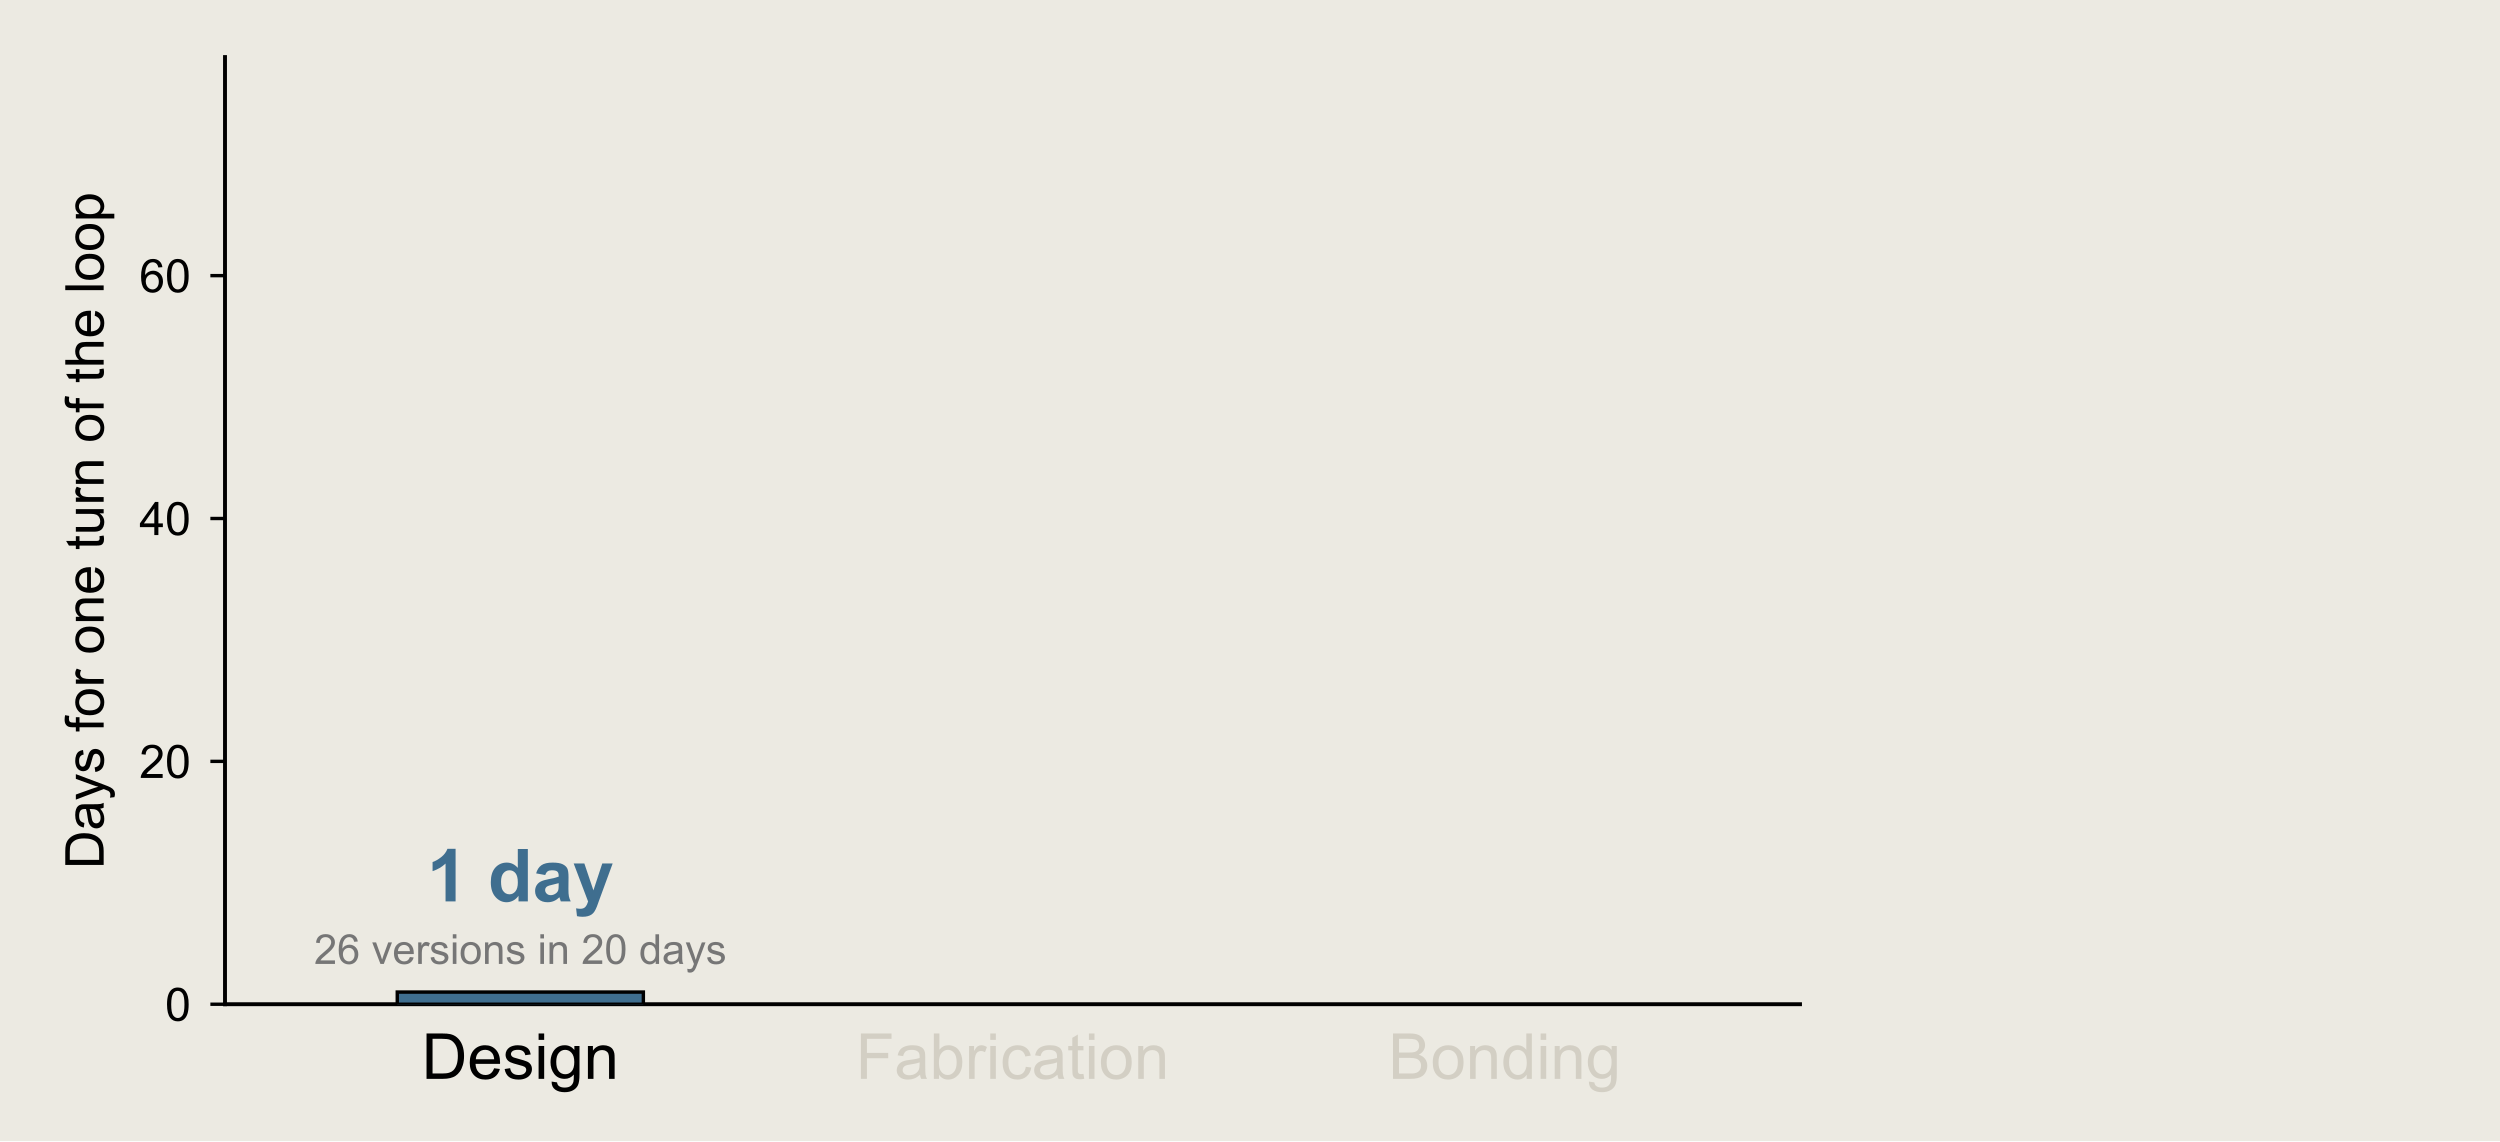
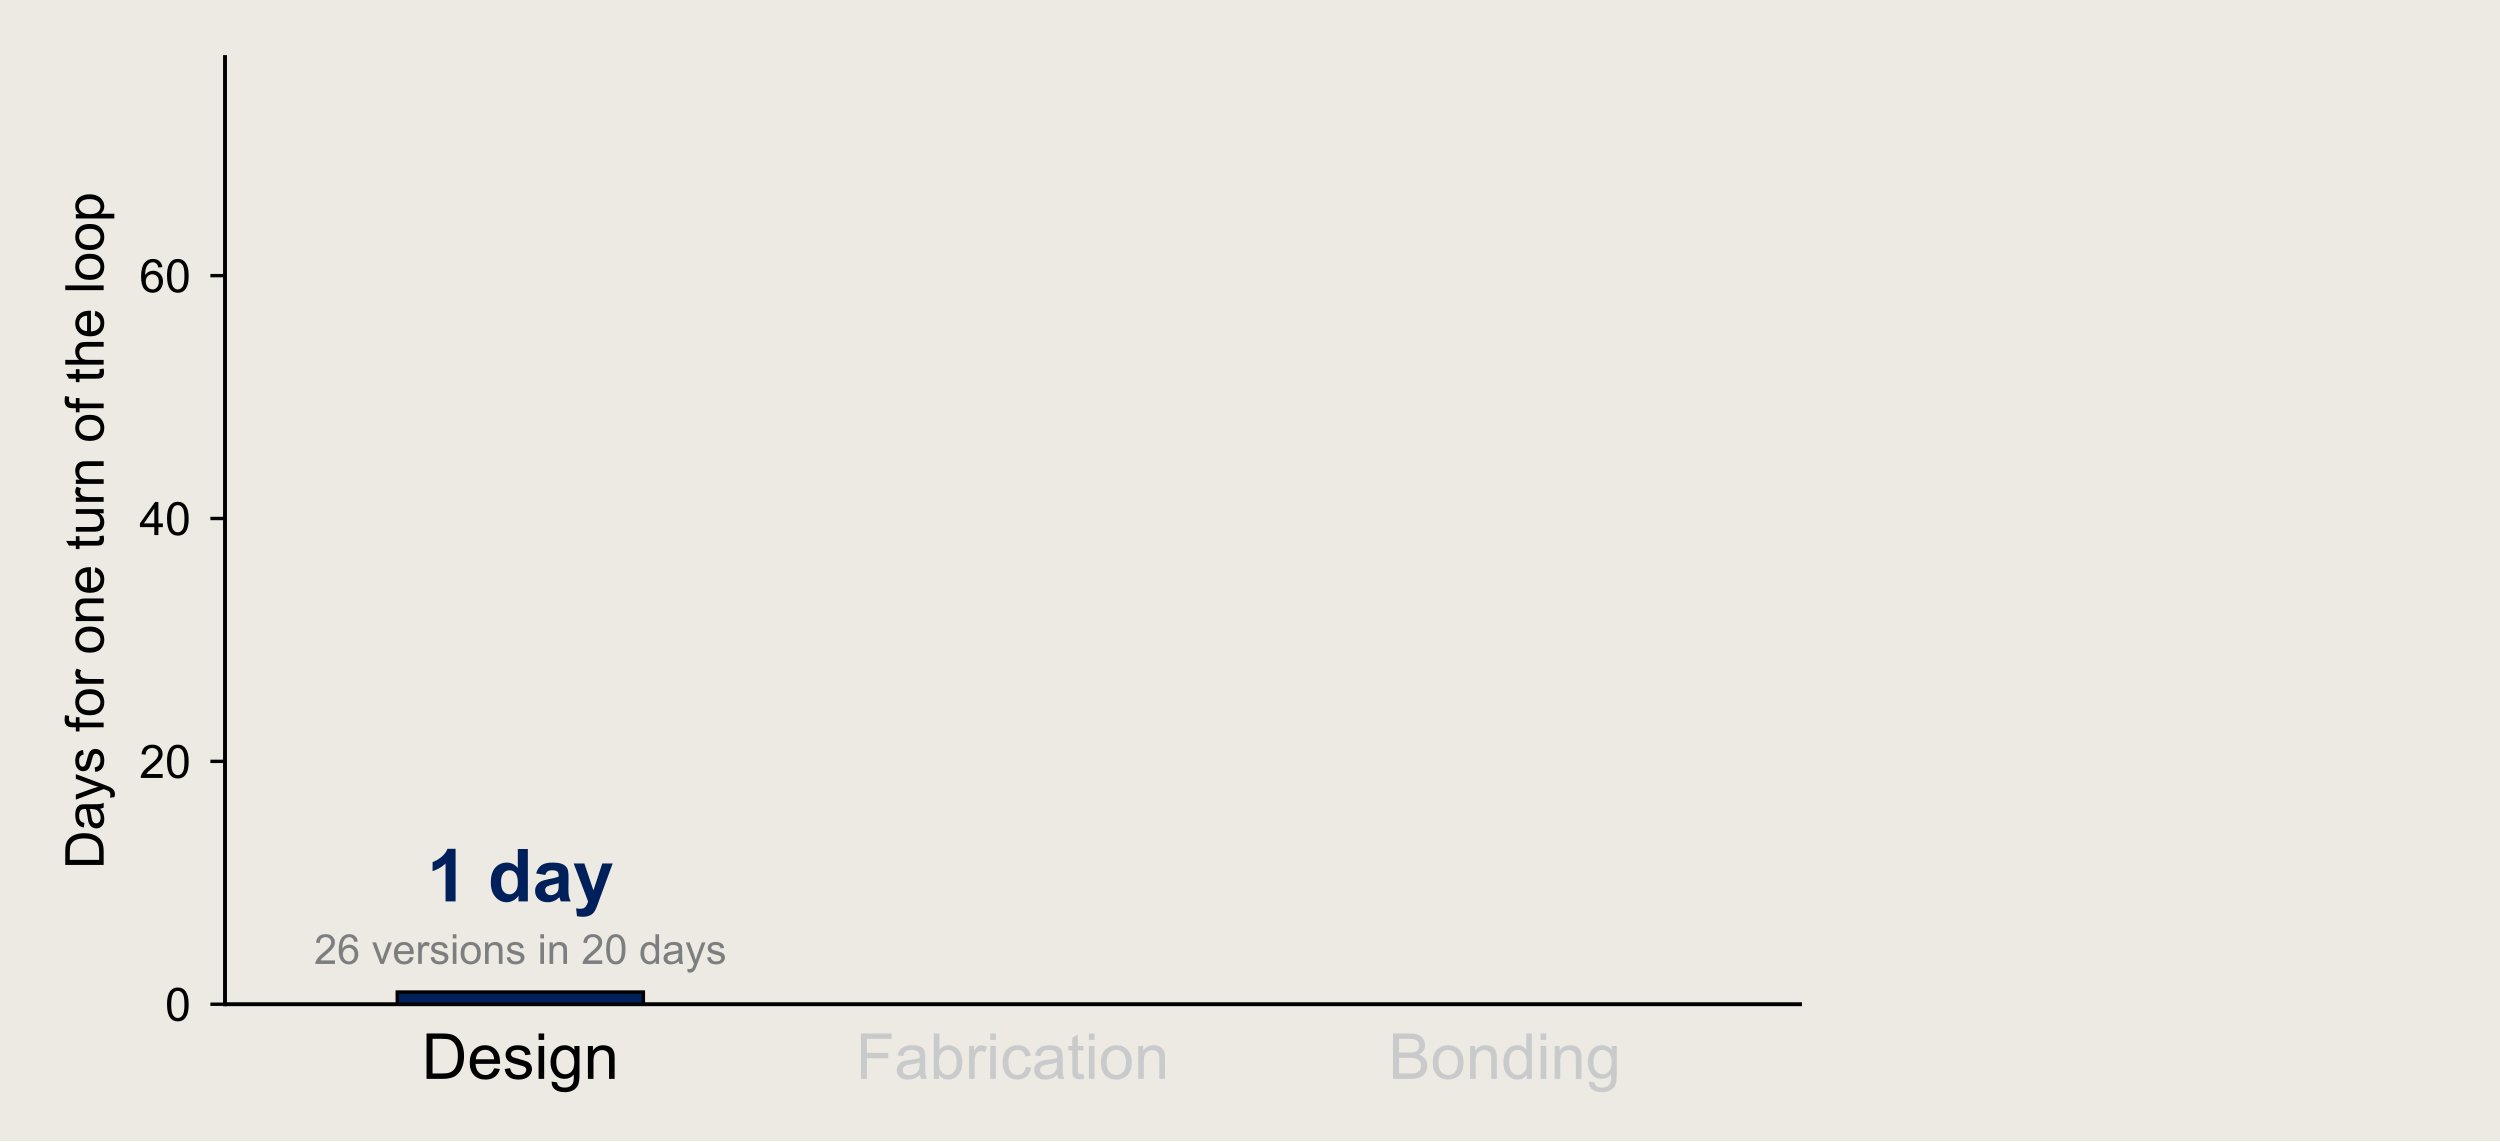
<svg xmlns="http://www.w3.org/2000/svg" xmlns:xlink="http://www.w3.org/1999/xlink" width="1025.28pt" height="468pt" viewBox="0 0 1025.28 468" version="1.1">
  <defs>
    <style type="text/css">*{stroke-linejoin: round; stroke-linecap: butt}</style>
  </defs>
  <g id="figure_1">
    <g id="patch_1">
      <path d="M 0 468  L 1025.28 468  L 1025.28 0  L 0 0  z " style="fill: #eceae2" />
    </g>
    <g id="axes_1">
      <g id="patch_2">
        <path d="M 92.275 411.84  L 738.202 411.84  L 738.202 23.4  L 92.275 23.4  z " style="fill: #eceae2" />
      </g>
      <g id="matplotlib.axis_1">
        <g id="xtick_1">
          <g id="line2d_1" />
          <g id="text_1">
            <g transform="translate(172.9219 442.4503) scale(0.26 -0.26)">
              <defs>
                <path id="ArialMT-44" d="M 494 0  L 494 4581  L 2072 4581  Q 2606 4581 2888 4516  Q 3281 4425 3559 4188  Q 3922 3881 4101 3404  Q 4281 2928 4281 2316  Q 4281 1794 4159 1391  Q 4038 988 3847 723  Q 3656 459 3429 307  Q 3203 156 2883 78  Q 2563 0 2147 0  L 494 0  z M 1100 541  L 2078 541  Q 2531 541 2789 625  Q 3047 709 3200 863  Q 3416 1078 3536 1442  Q 3656 1806 3656 2325  Q 3656 3044 3420 3430  Q 3184 3816 2847 3947  Q 2603 4041 2063 4041  L 1100 4041  L 1100 541  z " transform="scale(0.015625)" />
                <path id="ArialMT-65" d="M 2694 1069  L 3275 997  Q 3138 488 2766 206  Q 2394 -75 1816 -75  Q 1088 -75 661 373  Q 234 822 234 1631  Q 234 2469 665 2931  Q 1097 3394 1784 3394  Q 2450 3394 2872 2941  Q 3294 2488 3294 1666  Q 3294 1616 3291 1516  L 816 1516  Q 847 969 1125 678  Q 1403 388 1819 388  Q 2128 388 2347 550  Q 2566 713 2694 1069  z M 847 1978  L 2700 1978  Q 2663 2397 2488 2606  Q 2219 2931 1791 2931  Q 1403 2931 1139 2672  Q 875 2413 847 1978  z " transform="scale(0.015625)" />
                <path id="ArialMT-73" d="M 197 991  L 753 1078  Q 800 744 1014 566  Q 1228 388 1613 388  Q 2000 388 2187 545  Q 2375 703 2375 916  Q 2375 1106 2209 1216  Q 2094 1291 1634 1406  Q 1016 1563 777 1677  Q 538 1791 414 1992  Q 291 2194 291 2438  Q 291 2659 392 2848  Q 494 3038 669 3163  Q 800 3259 1026 3326  Q 1253 3394 1513 3394  Q 1903 3394 2198 3281  Q 2494 3169 2634 2976  Q 2775 2784 2828 2463  L 2278 2388  Q 2241 2644 2061 2787  Q 1881 2931 1553 2931  Q 1166 2931 1000 2803  Q 834 2675 834 2503  Q 834 2394 903 2306  Q 972 2216 1119 2156  Q 1203 2125 1616 2013  Q 2213 1853 2448 1751  Q 2684 1650 2818 1456  Q 2953 1263 2953 975  Q 2953 694 2789 445  Q 2625 197 2315 61  Q 2006 -75 1616 -75  Q 969 -75 630 194  Q 291 463 197 991  z " transform="scale(0.015625)" />
                <path id="ArialMT-69" d="M 425 3934  L 425 4581  L 988 4581  L 988 3934  L 425 3934  z M 425 0  L 425 3319  L 988 3319  L 988 0  L 425 0  z " transform="scale(0.015625)" />
                <path id="ArialMT-67" d="M 319 -275  L 866 -356  Q 900 -609 1056 -725  Q 1266 -881 1628 -881  Q 2019 -881 2231 -725  Q 2444 -569 2519 -288  Q 2563 -116 2559 434  Q 2191 0 1641 0  Q 956 0 581 494  Q 206 988 206 1678  Q 206 2153 378 2554  Q 550 2956 876 3175  Q 1203 3394 1644 3394  Q 2231 3394 2613 2919  L 2613 3319  L 3131 3319  L 3131 450  Q 3131 -325 2973 -648  Q 2816 -972 2473 -1159  Q 2131 -1347 1631 -1347  Q 1038 -1347 672 -1080  Q 306 -813 319 -275  z M 784 1719  Q 784 1066 1043 766  Q 1303 466 1694 466  Q 2081 466 2343 764  Q 2606 1063 2606 1700  Q 2606 2309 2336 2618  Q 2066 2928 1684 2928  Q 1309 2928 1046 2623  Q 784 2319 784 1719  z " transform="scale(0.015625)" />
                <path id="ArialMT-6e" d="M 422 0  L 422 3319  L 928 3319  L 928 2847  Q 1294 3394 1984 3394  Q 2284 3394 2536 3286  Q 2788 3178 2913 3003  Q 3038 2828 3088 2588  Q 3119 2431 3119 2041  L 3119 0  L 2556 0  L 2556 2019  Q 2556 2363 2490 2533  Q 2425 2703 2258 2804  Q 2091 2906 1866 2906  Q 1506 2906 1245 2678  Q 984 2450 984 1813  L 984 0  L 422 0  z " transform="scale(0.015625)" />
              </defs>
              <use xlink:href="#ArialMT-44" />
              <use xlink:href="#ArialMT-65" x="72.217" />
              <use xlink:href="#ArialMT-73" x="127.832" />
              <use xlink:href="#ArialMT-69" x="177.832" />
              <use xlink:href="#ArialMT-67" x="200.049" />
              <use xlink:href="#ArialMT-6e" x="255.664" />
            </g>
          </g>
        </g>
        <g id="xtick_2">
          <g id="line2d_2" />
          <g id="text_2">
-             <g style="fill: #d3cfc4" transform="translate(350.9351 442.4503) scale(0.26 -0.26)">
+             <g style="fill: #c9cacb" transform="translate(350.9351 442.4503) scale(0.26 -0.26)">
              <defs>
                <path id="ArialMT-46" d="M 525 0  L 525 4581  L 3616 4581  L 3616 4041  L 1131 4041  L 1131 2622  L 3281 2622  L 3281 2081  L 1131 2081  L 1131 0  L 525 0  z " transform="scale(0.015625)" />
                <path id="ArialMT-61" d="M 2588 409  Q 2275 144 1986 34  Q 1697 -75 1366 -75  Q 819 -75 525 192  Q 231 459 231 875  Q 231 1119 342 1320  Q 453 1522 633 1644  Q 813 1766 1038 1828  Q 1203 1872 1538 1913  Q 2219 1994 2541 2106  Q 2544 2222 2544 2253  Q 2544 2597 2384 2738  Q 2169 2928 1744 2928  Q 1347 2928 1158 2789  Q 969 2650 878 2297  L 328 2372  Q 403 2725 575 2942  Q 747 3159 1072 3276  Q 1397 3394 1825 3394  Q 2250 3394 2515 3294  Q 2781 3194 2906 3042  Q 3031 2891 3081 2659  Q 3109 2516 3109 2141  L 3109 1391  Q 3109 606 3145 398  Q 3181 191 3288 0  L 2700 0  Q 2613 175 2588 409  z M 2541 1666  Q 2234 1541 1622 1453  Q 1275 1403 1131 1340  Q 988 1278 909 1158  Q 831 1038 831 891  Q 831 666 1001 516  Q 1172 366 1500 366  Q 1825 366 2078 508  Q 2331 650 2450 897  Q 2541 1088 2541 1459  L 2541 1666  z " transform="scale(0.015625)" />
                <path id="ArialMT-62" d="M 941 0  L 419 0  L 419 4581  L 981 4581  L 981 2947  Q 1338 3394 1891 3394  Q 2197 3394 2470 3270  Q 2744 3147 2920 2923  Q 3097 2700 3197 2384  Q 3297 2069 3297 1709  Q 3297 856 2875 390  Q 2453 -75 1863 -75  Q 1275 -75 941 416  L 941 0  z M 934 1684  Q 934 1088 1097 822  Q 1363 388 1816 388  Q 2184 388 2453 708  Q 2722 1028 2722 1663  Q 2722 2313 2464 2622  Q 2206 2931 1841 2931  Q 1472 2931 1203 2611  Q 934 2291 934 1684  z " transform="scale(0.015625)" />
                <path id="ArialMT-72" d="M 416 0  L 416 3319  L 922 3319  L 922 2816  Q 1116 3169 1280 3281  Q 1444 3394 1641 3394  Q 1925 3394 2219 3213  L 2025 2691  Q 1819 2813 1613 2813  Q 1428 2813 1281 2702  Q 1134 2591 1072 2394  Q 978 2094 978 1738  L 978 0  L 416 0  z " transform="scale(0.015625)" />
                <path id="ArialMT-63" d="M 2588 1216  L 3141 1144  Q 3050 572 2676 248  Q 2303 -75 1759 -75  Q 1078 -75 664 370  Q 250 816 250 1647  Q 250 2184 428 2587  Q 606 2991 970 3192  Q 1334 3394 1763 3394  Q 2303 3394 2647 3120  Q 2991 2847 3088 2344  L 2541 2259  Q 2463 2594 2264 2762  Q 2066 2931 1784 2931  Q 1359 2931 1093 2626  Q 828 2322 828 1663  Q 828 994 1084 691  Q 1341 388 1753 388  Q 2084 388 2306 591  Q 2528 794 2588 1216  z " transform="scale(0.015625)" />
                <path id="ArialMT-74" d="M 1650 503  L 1731 6  Q 1494 -44 1306 -44  Q 1000 -44 831 53  Q 663 150 594 308  Q 525 466 525 972  L 525 2881  L 113 2881  L 113 3319  L 525 3319  L 525 4141  L 1084 4478  L 1084 3319  L 1650 3319  L 1650 2881  L 1084 2881  L 1084 941  Q 1084 700 1114 631  Q 1144 563 1211 522  Q 1278 481 1403 481  Q 1497 481 1650 503  z " transform="scale(0.015625)" />
                <path id="ArialMT-6f" d="M 213 1659  Q 213 2581 725 3025  Q 1153 3394 1769 3394  Q 2453 3394 2887 2945  Q 3322 2497 3322 1706  Q 3322 1066 3130 698  Q 2938 331 2570 128  Q 2203 -75 1769 -75  Q 1072 -75 642 372  Q 213 819 213 1659  z M 791 1659  Q 791 1022 1069 705  Q 1347 388 1769 388  Q 2188 388 2466 706  Q 2744 1025 2744 1678  Q 2744 2294 2464 2611  Q 2184 2928 1769 2928  Q 1347 2928 1069 2612  Q 791 2297 791 1659  z " transform="scale(0.015625)" />
              </defs>
              <use xlink:href="#ArialMT-46" />
              <use xlink:href="#ArialMT-61" x="61.084" />
              <use xlink:href="#ArialMT-62" x="116.699" />
              <use xlink:href="#ArialMT-72" x="172.314" />
              <use xlink:href="#ArialMT-69" x="205.615" />
              <use xlink:href="#ArialMT-63" x="227.832" />
              <use xlink:href="#ArialMT-61" x="277.832" />
              <use xlink:href="#ArialMT-74" x="333.447" />
              <use xlink:href="#ArialMT-69" x="361.23" />
              <use xlink:href="#ArialMT-6f" x="383.447" />
              <use xlink:href="#ArialMT-6e" x="439.062" />
            </g>
          </g>
        </g>
        <g id="xtick_3">
          <g id="line2d_3" />
          <g id="text_3">
-             <g style="fill: #d3cfc4" transform="translate(569.3845 442.4503) scale(0.26 -0.26)">
+             <g style="fill: #c9cacb" transform="translate(569.3845 442.4503) scale(0.26 -0.26)">
              <defs>
                <path id="ArialMT-42" d="M 469 0  L 469 4581  L 2188 4581  Q 2713 4581 3030 4442  Q 3347 4303 3526 4014  Q 3706 3725 3706 3409  Q 3706 3116 3547 2856  Q 3388 2597 3066 2438  Q 3481 2316 3704 2022  Q 3928 1728 3928 1328  Q 3928 1006 3792 729  Q 3656 453 3456 303  Q 3256 153 2954 76  Q 2653 0 2216 0  L 469 0  z M 1075 2656  L 2066 2656  Q 2469 2656 2644 2709  Q 2875 2778 2992 2937  Q 3109 3097 3109 3338  Q 3109 3566 3000 3739  Q 2891 3913 2687 3977  Q 2484 4041 1991 4041  L 1075 4041  L 1075 2656  z M 1075 541  L 2216 541  Q 2509 541 2628 563  Q 2838 600 2978 687  Q 3119 775 3209 942  Q 3300 1109 3300 1328  Q 3300 1584 3169 1773  Q 3038 1963 2805 2039  Q 2572 2116 2134 2116  L 1075 2116  L 1075 541  z " transform="scale(0.015625)" />
                <path id="ArialMT-64" d="M 2575 0  L 2575 419  Q 2259 -75 1647 -75  Q 1250 -75 917 144  Q 584 363 401 755  Q 219 1147 219 1656  Q 219 2153 384 2558  Q 550 2963 881 3178  Q 1213 3394 1622 3394  Q 1922 3394 2156 3267  Q 2391 3141 2538 2938  L 2538 4581  L 3097 4581  L 3097 0  L 2575 0  z M 797 1656  Q 797 1019 1065 703  Q 1334 388 1700 388  Q 2069 388 2326 689  Q 2584 991 2584 1609  Q 2584 2291 2321 2609  Q 2059 2928 1675 2928  Q 1300 2928 1048 2622  Q 797 2316 797 1656  z " transform="scale(0.015625)" />
              </defs>
              <use xlink:href="#ArialMT-42" />
              <use xlink:href="#ArialMT-6f" x="66.699" />
              <use xlink:href="#ArialMT-6e" x="122.314" />
              <use xlink:href="#ArialMT-64" x="177.93" />
              <use xlink:href="#ArialMT-69" x="233.545" />
              <use xlink:href="#ArialMT-6e" x="255.762" />
              <use xlink:href="#ArialMT-67" x="311.377" />
            </g>
          </g>
        </g>
      </g>
      <g id="matplotlib.axis_2">
        <g id="ytick_1">
          <g id="line2d_4">
            <defs>
-               <path id="mabaa72c872" d="M 0 0  L -6 0  " style="stroke: #000000; stroke-width: 1.4" />
+               <path id="m6bbcc5b18e" d="M 0 0  L -6 0  " style="stroke: #000000; stroke-width: 1.4" />
            </defs>
            <g>
-               <use xlink:href="#mabaa72c872" x="92.275" y="411.84" style="stroke: #000000; stroke-width: 1.4" />
+               <use xlink:href="#m6bbcc5b18e" x="92.275" y="411.84" style="stroke: #000000; stroke-width: 1.4" />
            </g>
          </g>
          <g id="text_4">
            <g transform="translate(67.70942 418.6399) scale(0.19 -0.19)">
              <defs>
                <path id="ArialMT-30" d="M 266 2259  Q 266 3072 433 3567  Q 600 4063 929 4331  Q 1259 4600 1759 4600  Q 2128 4600 2406 4451  Q 2684 4303 2865 4023  Q 3047 3744 3150 3342  Q 3253 2941 3253 2259  Q 3253 1453 3087 958  Q 2922 463 2592 192  Q 2263 -78 1759 -78  Q 1097 -78 719 397  Q 266 969 266 2259  z M 844 2259  Q 844 1131 1108 757  Q 1372 384 1759 384  Q 2147 384 2411 759  Q 2675 1134 2675 2259  Q 2675 3391 2411 3762  Q 2147 4134 1753 4134  Q 1366 4134 1134 3806  Q 844 3388 844 2259  z " transform="scale(0.015625)" />
              </defs>
              <use xlink:href="#ArialMT-30" />
            </g>
          </g>
        </g>
        <g id="ytick_2">
          <g id="line2d_5">
            <g>
-               <use xlink:href="#mabaa72c872" x="92.275" y="312.24" style="stroke: #000000; stroke-width: 1.4" />
+               <use xlink:href="#m6bbcc5b18e" x="92.275" y="312.24" style="stroke: #000000; stroke-width: 1.4" />
            </g>
          </g>
          <g id="text_5">
            <g transform="translate(57.14364 319.0399) scale(0.19 -0.19)">
              <defs>
                <path id="ArialMT-32" d="M 3222 541  L 3222 0  L 194 0  Q 188 203 259 391  Q 375 700 629 1000  Q 884 1300 1366 1694  Q 2113 2306 2375 2664  Q 2638 3022 2638 3341  Q 2638 3675 2398 3904  Q 2159 4134 1775 4134  Q 1369 4134 1125 3890  Q 881 3647 878 3216  L 300 3275  Q 359 3922 746 4261  Q 1134 4600 1788 4600  Q 2447 4600 2831 4234  Q 3216 3869 3216 3328  Q 3216 3053 3103 2787  Q 2991 2522 2730 2228  Q 2469 1934 1863 1422  Q 1356 997 1212 845  Q 1069 694 975 541  L 3222 541  z " transform="scale(0.015625)" />
              </defs>
              <use xlink:href="#ArialMT-32" />
              <use xlink:href="#ArialMT-30" x="55.615" />
            </g>
          </g>
        </g>
        <g id="ytick_3">
          <g id="line2d_6">
            <g>
-               <use xlink:href="#mabaa72c872" x="92.275" y="212.64" style="stroke: #000000; stroke-width: 1.4" />
+               <use xlink:href="#m6bbcc5b18e" x="92.275" y="212.64" style="stroke: #000000; stroke-width: 1.4" />
            </g>
          </g>
          <g id="text_6">
            <g transform="translate(57.14364 219.4399) scale(0.19 -0.19)">
              <defs>
                <path id="ArialMT-34" d="M 2069 0  L 2069 1097  L 81 1097  L 81 1613  L 2172 4581  L 2631 4581  L 2631 1613  L 3250 1613  L 3250 1097  L 2631 1097  L 2631 0  L 2069 0  z M 2069 1613  L 2069 3678  L 634 1613  L 2069 1613  z " transform="scale(0.015625)" />
              </defs>
              <use xlink:href="#ArialMT-34" />
              <use xlink:href="#ArialMT-30" x="55.615" />
            </g>
          </g>
        </g>
        <g id="ytick_4">
          <g id="line2d_7">
            <g>
-               <use xlink:href="#mabaa72c872" x="92.275" y="113.04" style="stroke: #000000; stroke-width: 1.4" />
+               <use xlink:href="#m6bbcc5b18e" x="92.275" y="113.04" style="stroke: #000000; stroke-width: 1.4" />
            </g>
          </g>
          <g id="text_7">
            <g transform="translate(57.14364 119.8399) scale(0.19 -0.19)">
              <defs>
                <path id="ArialMT-36" d="M 3184 3459  L 2625 3416  Q 2550 3747 2413 3897  Q 2184 4138 1850 4138  Q 1581 4138 1378 3988  Q 1113 3794 959 3422  Q 806 3050 800 2363  Q 1003 2672 1297 2822  Q 1591 2972 1913 2972  Q 2475 2972 2870 2558  Q 3266 2144 3266 1488  Q 3266 1056 3080 686  Q 2894 316 2569 119  Q 2244 -78 1831 -78  Q 1128 -78 684 439  Q 241 956 241 2144  Q 241 3472 731 4075  Q 1159 4600 1884 4600  Q 2425 4600 2770 4297  Q 3116 3994 3184 3459  z M 888 1484  Q 888 1194 1011 928  Q 1134 663 1356 523  Q 1578 384 1822 384  Q 2178 384 2434 671  Q 2691 959 2691 1453  Q 2691 1928 2437 2201  Q 2184 2475 1800 2475  Q 1419 2475 1153 2201  Q 888 1928 888 1484  z " transform="scale(0.015625)" />
              </defs>
              <use xlink:href="#ArialMT-36" />
              <use xlink:href="#ArialMT-30" x="55.615" />
            </g>
          </g>
        </g>
        <g id="text_8">
          <g transform="translate(42.51333 356.4142) rotate(-90) scale(0.22 -0.22)">
            <defs>
              <path id="ArialMT-79" d="M 397 -1278  L 334 -750  Q 519 -800 656 -800  Q 844 -800 956 -737  Q 1069 -675 1141 -563  Q 1194 -478 1313 -144  Q 1328 -97 1363 -6  L 103 3319  L 709 3319  L 1400 1397  Q 1534 1031 1641 628  Q 1738 1016 1872 1384  L 2581 3319  L 3144 3319  L 1881 -56  Q 1678 -603 1566 -809  Q 1416 -1088 1222 -1217  Q 1028 -1347 759 -1347  Q 597 -1347 397 -1278  z " transform="scale(0.015625)" />
              <path id="ArialMT-20" transform="scale(0.015625)" />
              <path id="ArialMT-66" d="M 556 0  L 556 2881  L 59 2881  L 59 3319  L 556 3319  L 556 3672  Q 556 4006 616 4169  Q 697 4388 901 4523  Q 1106 4659 1475 4659  Q 1713 4659 2000 4603  L 1916 4113  Q 1741 4144 1584 4144  Q 1328 4144 1222 4034  Q 1116 3925 1116 3625  L 1116 3319  L 1763 3319  L 1763 2881  L 1116 2881  L 1116 0  L 556 0  z " transform="scale(0.015625)" />
              <path id="ArialMT-75" d="M 2597 0  L 2597 488  Q 2209 -75 1544 -75  Q 1250 -75 995 37  Q 741 150 617 320  Q 494 491 444 738  Q 409 903 409 1263  L 409 3319  L 972 3319  L 972 1478  Q 972 1038 1006 884  Q 1059 663 1231 536  Q 1403 409 1656 409  Q 1909 409 2131 539  Q 2353 669 2445 892  Q 2538 1116 2538 1541  L 2538 3319  L 3100 3319  L 3100 0  L 2597 0  z " transform="scale(0.015625)" />
              <path id="ArialMT-68" d="M 422 0  L 422 4581  L 984 4581  L 984 2938  Q 1378 3394 1978 3394  Q 2347 3394 2619 3248  Q 2891 3103 3008 2847  Q 3125 2591 3125 2103  L 3125 0  L 2563 0  L 2563 2103  Q 2563 2525 2380 2717  Q 2197 2909 1863 2909  Q 1613 2909 1392 2779  Q 1172 2650 1078 2428  Q 984 2206 984 1816  L 984 0  L 422 0  z " transform="scale(0.015625)" />
              <path id="ArialMT-6c" d="M 409 0  L 409 4581  L 972 4581  L 972 0  L 409 0  z " transform="scale(0.015625)" />
              <path id="ArialMT-70" d="M 422 -1272  L 422 3319  L 934 3319  L 934 2888  Q 1116 3141 1344 3267  Q 1572 3394 1897 3394  Q 2322 3394 2647 3175  Q 2972 2956 3137 2557  Q 3303 2159 3303 1684  Q 3303 1175 3120 767  Q 2938 359 2589 142  Q 2241 -75 1856 -75  Q 1575 -75 1351 44  Q 1128 163 984 344  L 984 -1272  L 422 -1272  z M 931 1641  Q 931 1000 1190 694  Q 1450 388 1819 388  Q 2194 388 2461 705  Q 2728 1022 2728 1688  Q 2728 2322 2467 2637  Q 2206 2953 1844 2953  Q 1484 2953 1207 2617  Q 931 2281 931 1641  z " transform="scale(0.015625)" />
            </defs>
            <use xlink:href="#ArialMT-44" />
            <use xlink:href="#ArialMT-61" x="72.217" />
            <use xlink:href="#ArialMT-79" x="127.832" />
            <use xlink:href="#ArialMT-73" x="177.832" />
            <use xlink:href="#ArialMT-20" x="227.832" />
            <use xlink:href="#ArialMT-66" x="255.615" />
            <use xlink:href="#ArialMT-6f" x="283.398" />
            <use xlink:href="#ArialMT-72" x="339.014" />
            <use xlink:href="#ArialMT-20" x="372.314" />
            <use xlink:href="#ArialMT-6f" x="400.098" />
            <use xlink:href="#ArialMT-6e" x="455.713" />
            <use xlink:href="#ArialMT-65" x="511.328" />
            <use xlink:href="#ArialMT-20" x="566.943" />
            <use xlink:href="#ArialMT-74" x="594.727" />
            <use xlink:href="#ArialMT-75" x="622.51" />
            <use xlink:href="#ArialMT-72" x="678.125" />
            <use xlink:href="#ArialMT-6e" x="711.426" />
            <use xlink:href="#ArialMT-20" x="767.041" />
            <use xlink:href="#ArialMT-6f" x="794.824" />
            <use xlink:href="#ArialMT-66" x="850.439" />
            <use xlink:href="#ArialMT-20" x="878.223" />
            <use xlink:href="#ArialMT-74" x="906.006" />
            <use xlink:href="#ArialMT-68" x="933.789" />
            <use xlink:href="#ArialMT-65" x="989.404" />
            <use xlink:href="#ArialMT-20" x="1045.02" />
            <use xlink:href="#ArialMT-6c" x="1072.803" />
            <use xlink:href="#ArialMT-6f" x="1095.02" />
            <use xlink:href="#ArialMT-6f" x="1150.635" />
            <use xlink:href="#ArialMT-70" x="1206.25" />
          </g>
        </g>
      </g>
      <g id="patch_3">
        <path d="M 92.275 411.84  L 92.275 23.4  " style="fill: none; stroke: #000000; stroke-width: 1.6; stroke-linejoin: miter; stroke-linecap: square" />
      </g>
      <g id="patch_4">
        <path d="M 92.275 411.84  L 738.202 411.84  " style="fill: none; stroke: #000000; stroke-width: 1.6; stroke-linejoin: miter; stroke-linecap: square" />
      </g>
      <g id="patch_5">
-         <path d="M 162.923 411.84  L 263.849 411.84  L 263.849 406.86  L 162.923 406.86  z " clip-path="url(#p05970d2ac2)" style="fill: #3f6e8f; stroke: #000000; stroke-width: 1.4; stroke-linejoin: miter" />
+         <path d="M 162.923 411.84  L 263.849 411.84  L 263.849 406.86  L 162.923 406.86  z " clip-path="url(#p382c3368e5)" style="fill: #00205b; stroke: #000000; stroke-width: 1.4; stroke-linejoin: miter" />
      </g>
      <g id="text_9">
-         <g style="fill: #3f6e8f" transform="translate(175.0333 369.6699) scale(0.3 -0.3)">
+         <g style="fill: #00205b" transform="translate(175.0333 369.6699) scale(0.3 -0.3)">
          <defs>
            <path id="Arial-BoldMT-31" d="M 2519 0  L 1641 0  L 1641 3309  Q 1159 2859 506 2644  L 506 3441  Q 850 3553 1253 3867  Q 1656 4181 1806 4600  L 2519 4600  L 2519 0  z " transform="scale(0.015625)" />
            <path id="Arial-BoldMT-20" transform="scale(0.015625)" />
            <path id="Arial-BoldMT-64" d="M 3503 0  L 2688 0  L 2688 488  Q 2484 203 2207 64  Q 1931 -75 1650 -75  Q 1078 -75 670 386  Q 263 847 263 1672  Q 263 2516 659 2955  Q 1056 3394 1663 3394  Q 2219 3394 2625 2931  L 2625 4581  L 3503 4581  L 3503 0  z M 1159 1731  Q 1159 1200 1306 963  Q 1519 619 1900 619  Q 2203 619 2415 876  Q 2628 1134 2628 1647  Q 2628 2219 2422 2470  Q 2216 2722 1894 2722  Q 1581 2722 1370 2473  Q 1159 2225 1159 1731  z " transform="scale(0.015625)" />
            <path id="Arial-BoldMT-61" d="M 1116 2306  L 319 2450  Q 453 2931 781 3162  Q 1109 3394 1756 3394  Q 2344 3394 2631 3255  Q 2919 3116 3036 2902  Q 3153 2688 3153 2116  L 3144 1091  Q 3144 653 3186 445  Q 3228 238 3344 0  L 2475 0  Q 2441 88 2391 259  Q 2369 338 2359 363  Q 2134 144 1878 34  Q 1622 -75 1331 -75  Q 819 -75 523 203  Q 228 481 228 906  Q 228 1188 362 1408  Q 497 1628 739 1745  Q 981 1863 1438 1950  Q 2053 2066 2291 2166  L 2291 2253  Q 2291 2506 2166 2614  Q 2041 2722 1694 2722  Q 1459 2722 1328 2630  Q 1197 2538 1116 2306  z M 2291 1594  Q 2122 1538 1756 1459  Q 1391 1381 1278 1306  Q 1106 1184 1106 997  Q 1106 813 1243 678  Q 1381 544 1594 544  Q 1831 544 2047 700  Q 2206 819 2256 991  Q 2291 1103 2291 1419  L 2291 1594  z " transform="scale(0.015625)" />
            <path id="Arial-BoldMT-79" d="M 44 3319  L 978 3319  L 1772 963  L 2547 3319  L 3456 3319  L 2284 125  L 2075 -453  Q 1959 -744 1854 -897  Q 1750 -1050 1614 -1145  Q 1478 -1241 1279 -1294  Q 1081 -1347 831 -1347  Q 578 -1347 334 -1294  L 256 -606  Q 463 -647 628 -647  Q 934 -647 1081 -467  Q 1228 -288 1306 -9  L 44 3319  z " transform="scale(0.015625)" />
          </defs>
          <use xlink:href="#Arial-BoldMT-31" />
          <use xlink:href="#Arial-BoldMT-20" x="55.615" />
          <use xlink:href="#Arial-BoldMT-64" x="83.398" />
          <use xlink:href="#Arial-BoldMT-61" x="144.482" />
          <use xlink:href="#Arial-BoldMT-79" x="200.098" />
        </g>
      </g>
      <g id="text_10">
-         <g style="fill: #767676" transform="translate(128.8154 395.314) scale(0.17 -0.17)">
+         <g style="fill: #7c7e7f" transform="translate(128.8154 395.314) scale(0.17 -0.17)">
          <defs>
            <path id="ArialMT-76" d="M 1344 0  L 81 3319  L 675 3319  L 1388 1331  Q 1503 1009 1600 663  Q 1675 925 1809 1294  L 2547 3319  L 3125 3319  L 1869 0  L 1344 0  z " transform="scale(0.015625)" />
          </defs>
          <use xlink:href="#ArialMT-32" />
          <use xlink:href="#ArialMT-36" x="55.615" />
          <use xlink:href="#ArialMT-20" x="111.23" />
          <use xlink:href="#ArialMT-76" x="139.014" />
          <use xlink:href="#ArialMT-65" x="189.014" />
          <use xlink:href="#ArialMT-72" x="244.629" />
          <use xlink:href="#ArialMT-73" x="277.93" />
          <use xlink:href="#ArialMT-69" x="327.93" />
          <use xlink:href="#ArialMT-6f" x="350.146" />
          <use xlink:href="#ArialMT-6e" x="405.762" />
          <use xlink:href="#ArialMT-73" x="461.377" />
          <use xlink:href="#ArialMT-20" x="511.377" />
          <use xlink:href="#ArialMT-69" x="539.16" />
          <use xlink:href="#ArialMT-6e" x="561.377" />
          <use xlink:href="#ArialMT-20" x="616.992" />
          <use xlink:href="#ArialMT-32" x="644.775" />
          <use xlink:href="#ArialMT-30" x="700.391" />
          <use xlink:href="#ArialMT-20" x="756.006" />
          <use xlink:href="#ArialMT-64" x="783.789" />
          <use xlink:href="#ArialMT-61" x="839.404" />
          <use xlink:href="#ArialMT-79" x="895.02" />
          <use xlink:href="#ArialMT-73" x="945.02" />
        </g>
      </g>
    </g>
  </g>
  <defs>
-     <clipPath id="p05970d2ac2">
+     <clipPath id="p382c3368e5">
      <rect x="92.275" y="23.4" width="645.926" height="388.44" />
    </clipPath>
  </defs>
</svg>
